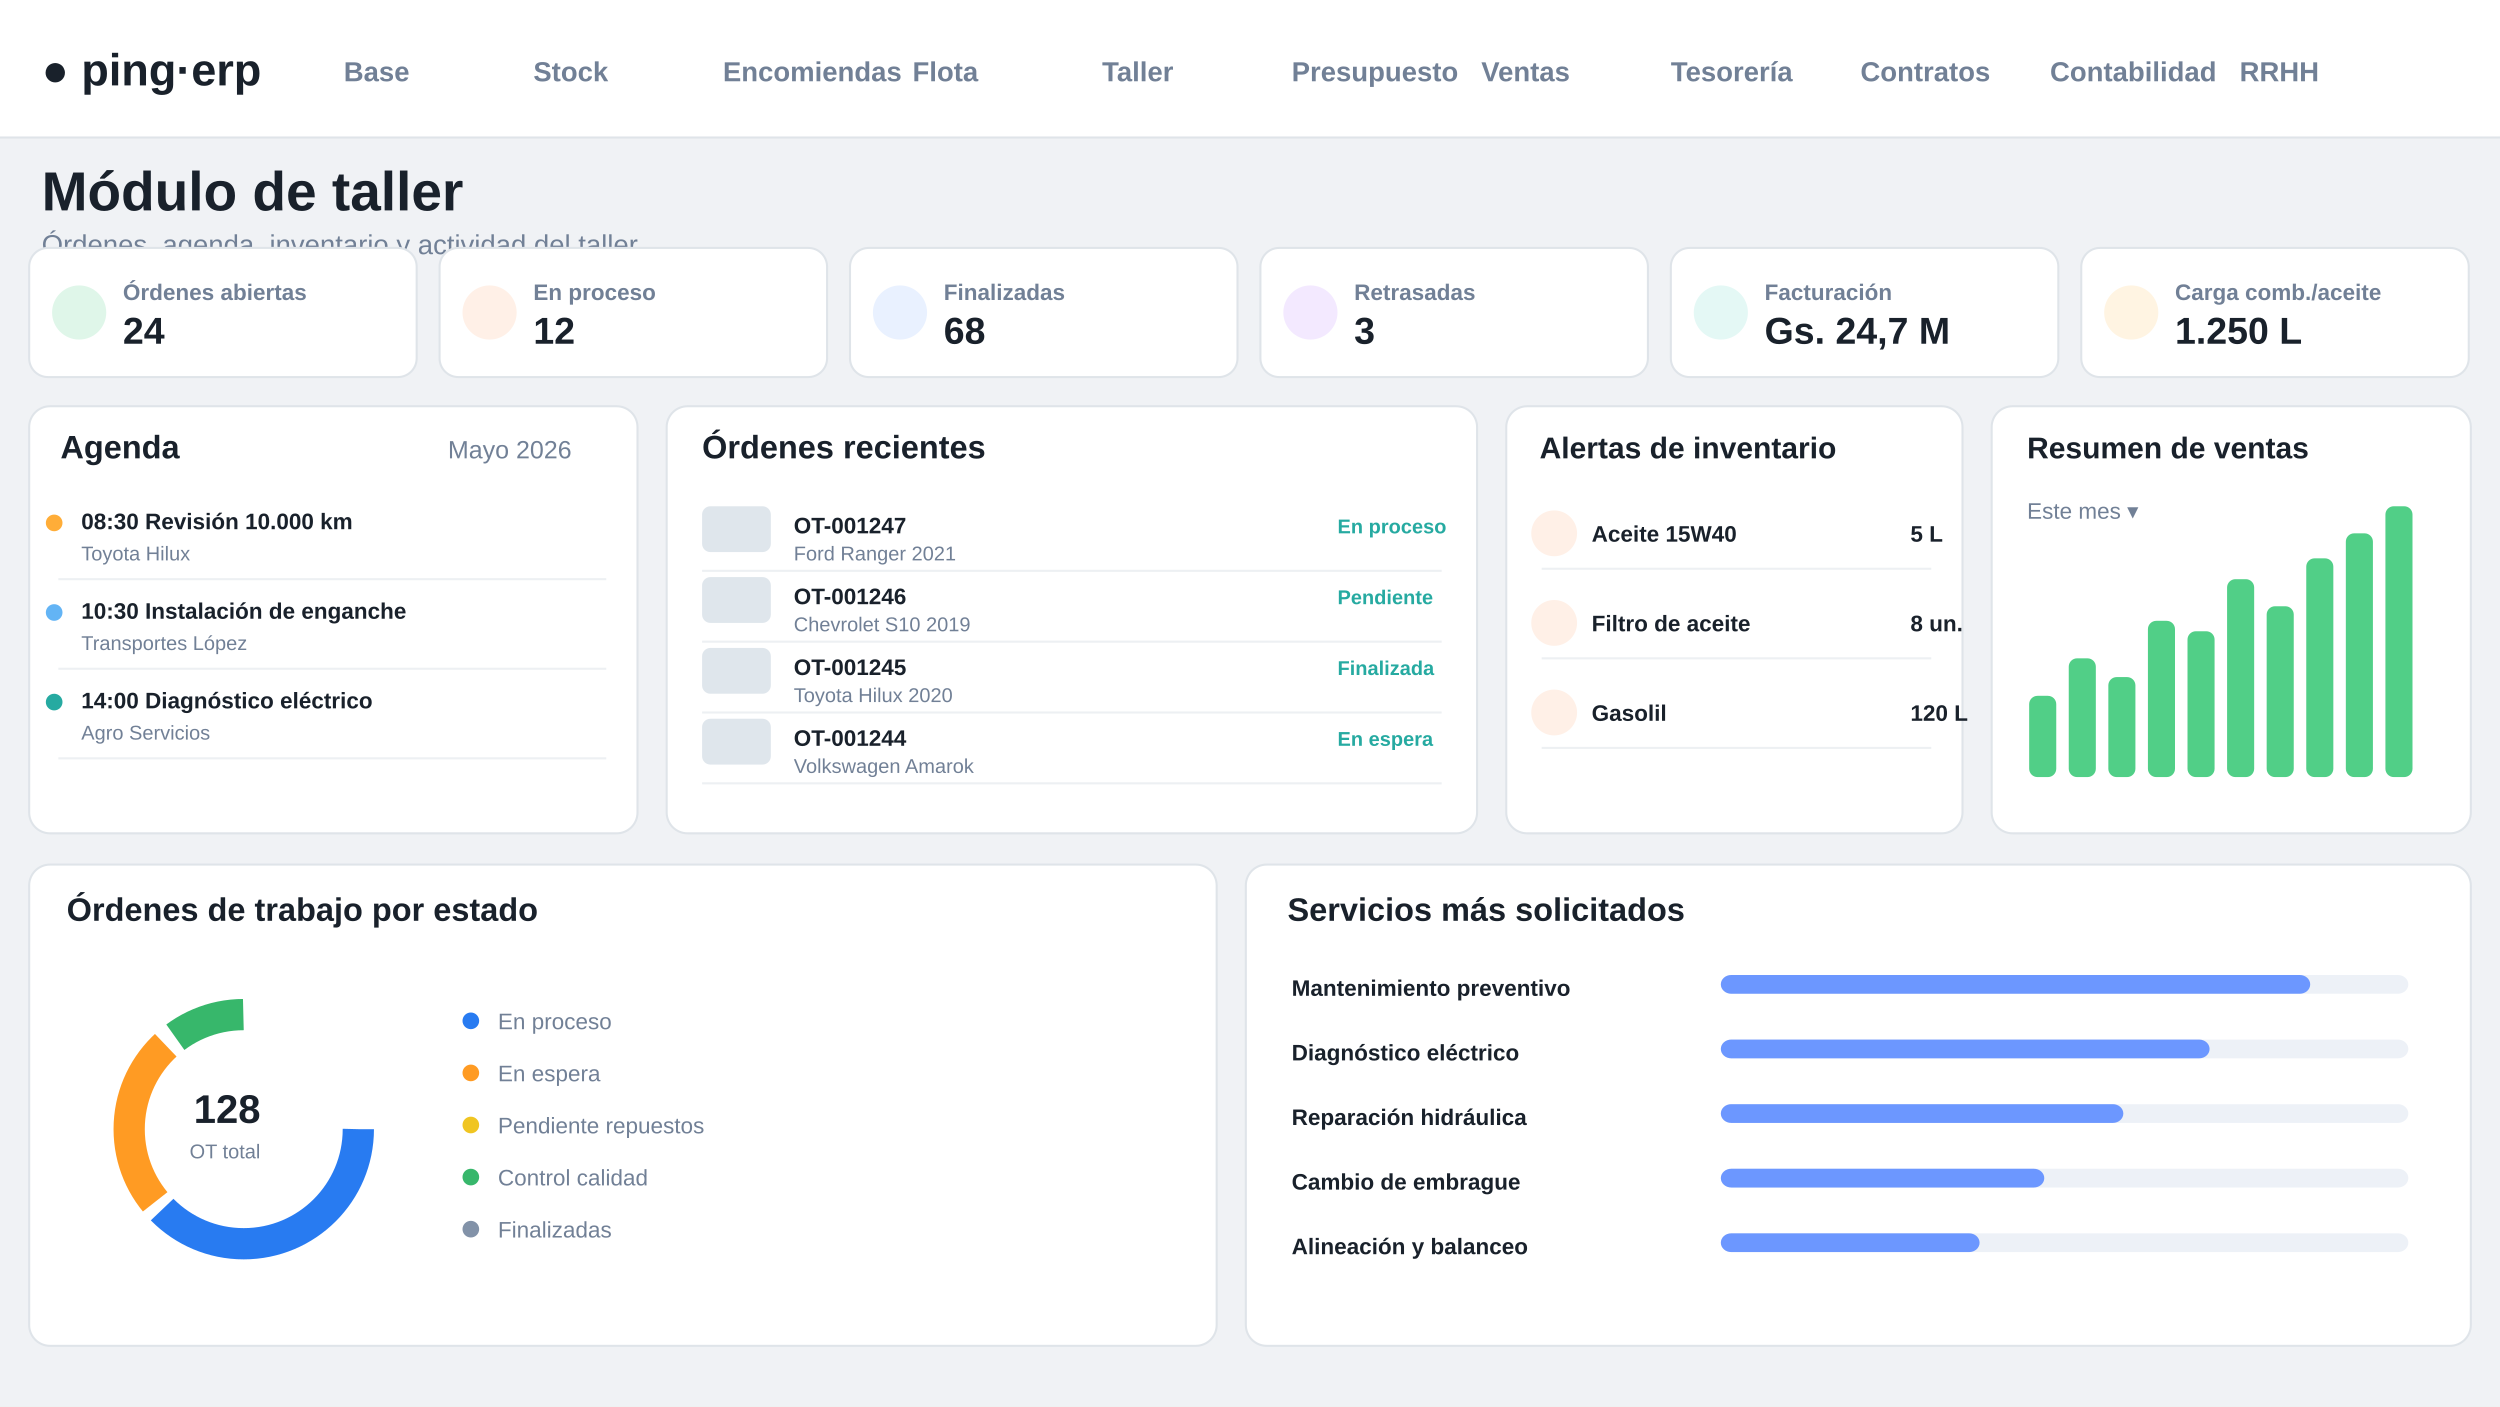
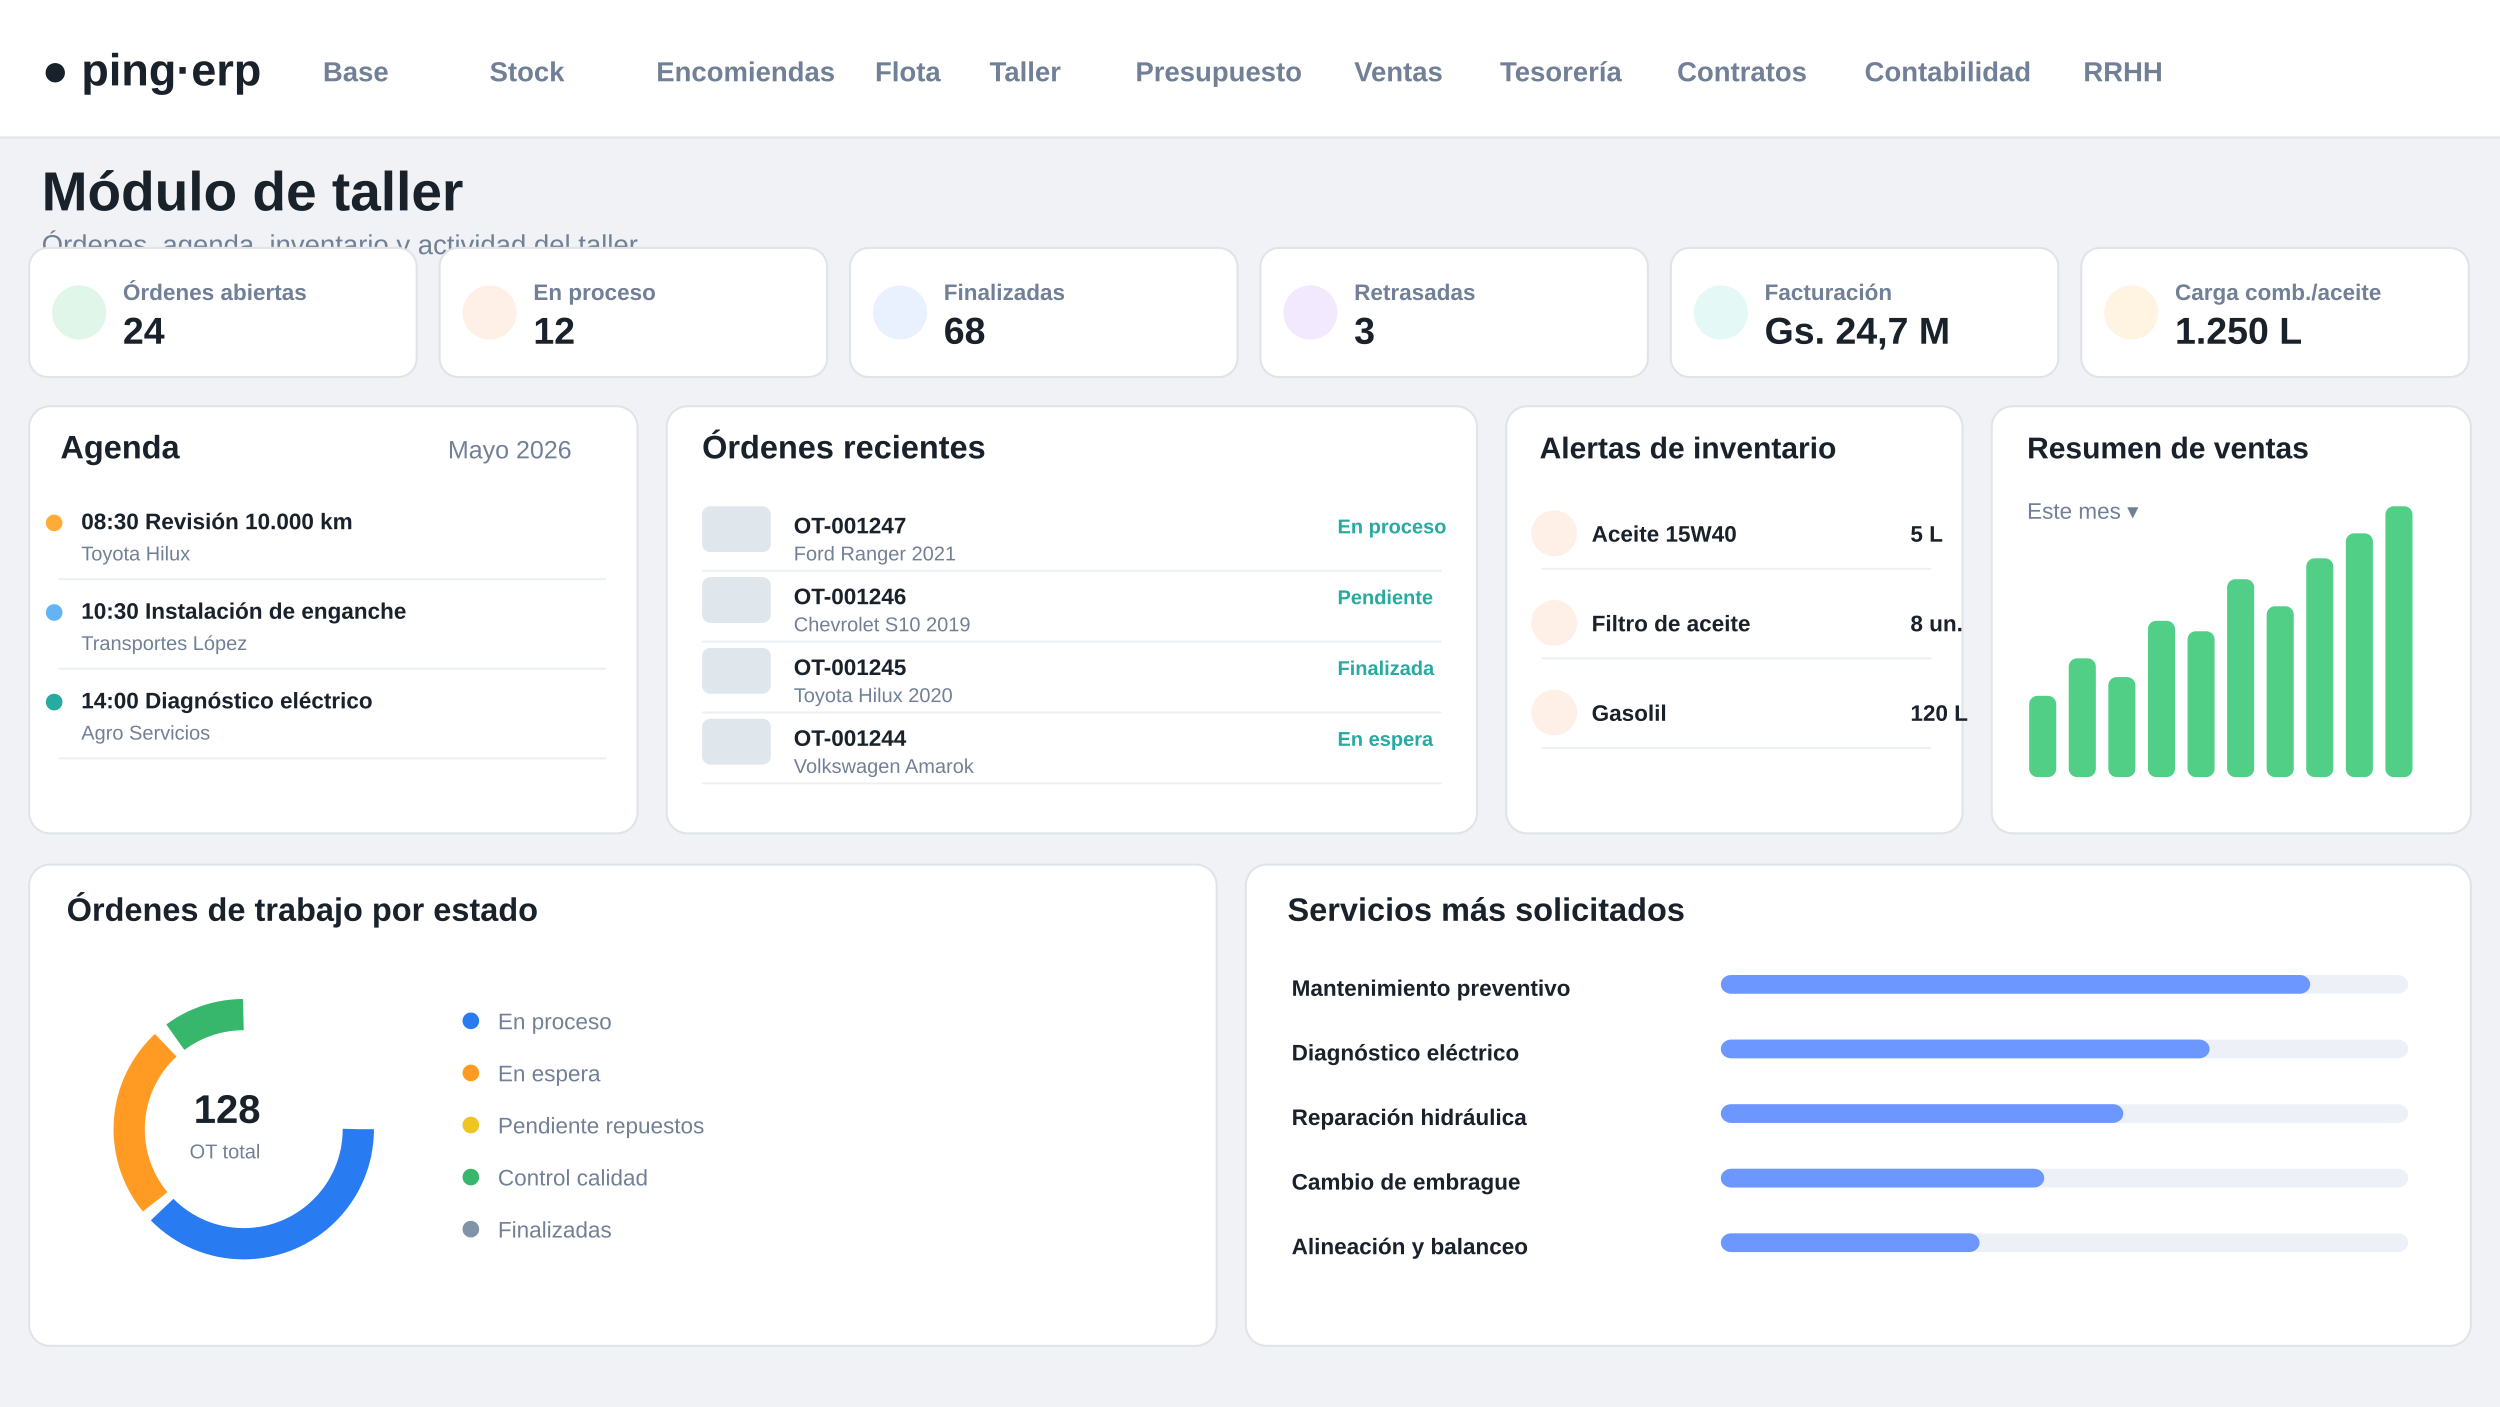
<svg xmlns="http://www.w3.org/2000/svg" viewBox="0 0 1200 675" role="img" aria-label="PingERP módulo de taller">
  <rect width="1200" height="675" fill="#f0f2f5" />
  <rect x="0" y="0" width="1200" height="66" rx="0" fill="#fff" stroke="none" stroke-width="1" />
  <text x="20" y="41" font-family="Arial,Helvetica,sans-serif" font-size="21.6" fill="#19212b" font-weight="700">● ping·erp</text>
-   <text x="165" y="39" font-family="Arial,Helvetica,sans-serif" font-size="13.2" fill="#718096" font-weight="600">Base</text>
-   <text x="256" y="39" font-family="Arial,Helvetica,sans-serif" font-size="13.2" fill="#718096" font-weight="600">Stock</text>
-   <text x="347" y="39" font-family="Arial,Helvetica,sans-serif" font-size="13.2" fill="#718096" font-weight="600">Encomiendas</text>
-   <text x="438" y="39" font-family="Arial,Helvetica,sans-serif" font-size="13.2" fill="#718096" font-weight="600">Flota</text>
-   <text x="529" y="39" font-family="Arial,Helvetica,sans-serif" font-size="13.2" fill="#718096" font-weight="600">Taller</text>
-   <text x="620" y="39" font-family="Arial,Helvetica,sans-serif" font-size="13.2" fill="#718096" font-weight="600">Presupuesto</text>
-   <text x="711" y="39" font-family="Arial,Helvetica,sans-serif" font-size="13.2" fill="#718096" font-weight="600">Ventas</text>
-   <text x="802" y="39" font-family="Arial,Helvetica,sans-serif" font-size="13.2" fill="#718096" font-weight="600">Tesorería</text>
-   <text x="893" y="39" font-family="Arial,Helvetica,sans-serif" font-size="13.2" fill="#718096" font-weight="600">Contratos</text>
-   <text x="984" y="39" font-family="Arial,Helvetica,sans-serif" font-size="13.2" fill="#718096" font-weight="600">Contabilidad</text>
-   <text x="1075" y="39" font-family="Arial,Helvetica,sans-serif" font-size="13.2" fill="#718096" font-weight="600">RRHH</text>
+   <text x="155" y="39" font-family="Arial,Helvetica,sans-serif" font-size="13.2" fill="#718096" font-weight="600">Base</text>
+   <text x="235" y="39" font-family="Arial,Helvetica,sans-serif" font-size="13.2" fill="#718096" font-weight="600">Stock</text>
+   <text x="315" y="39" font-family="Arial,Helvetica,sans-serif" font-size="13.2" fill="#718096" font-weight="600">Encomiendas</text>
+   <text x="420" y="39" font-family="Arial,Helvetica,sans-serif" font-size="13.2" fill="#718096" font-weight="600">Flota</text>
+   <text x="475" y="39" font-family="Arial,Helvetica,sans-serif" font-size="13.2" fill="#718096" font-weight="600">Taller</text>
+   <text x="545" y="39" font-family="Arial,Helvetica,sans-serif" font-size="13.2" fill="#718096" font-weight="600">Presupuesto</text>
+   <text x="650" y="39" font-family="Arial,Helvetica,sans-serif" font-size="13.2" fill="#718096" font-weight="600">Ventas</text>
+   <text x="720" y="39" font-family="Arial,Helvetica,sans-serif" font-size="13.2" fill="#718096" font-weight="600">Tesorería</text>
+   <text x="805" y="39" font-family="Arial,Helvetica,sans-serif" font-size="13.2" fill="#718096" font-weight="600">Contratos</text>
+   <text x="895" y="39" font-family="Arial,Helvetica,sans-serif" font-size="13.2" fill="#718096" font-weight="600">Contabilidad</text>
+   <text x="1000" y="39" font-family="Arial,Helvetica,sans-serif" font-size="13.2" fill="#718096" font-weight="600">RRHH</text>
  <path d="M0 66H1200" stroke="#dfe4e9" stroke-width="1" />
  <text x="20" y="101" font-family="Arial,Helvetica,sans-serif" font-size="26.4" fill="#19212b" font-weight="700">Módulo de taller</text>
  <text x="20" y="122" font-family="Arial,Helvetica,sans-serif" font-size="13.2" fill="#718096" font-weight="400">Órdenes, agenda, inventario y actividad del taller</text>
  <rect x="14" y="119" width="186" height="62" rx="9" fill="#fff" stroke="#dfe4e9" stroke-width="1" />
  <circle cx="38" cy="150" r="13" fill="#dff6e9" />
  <text x="59" y="144" font-family="Arial,Helvetica,sans-serif" font-size="10.8" fill="#718096" font-weight="700">Órdenes abiertas</text>
  <text x="59" y="165" font-family="Arial,Helvetica,sans-serif" font-size="18" fill="#19212b" font-weight="700">24</text>
  <rect x="211" y="119" width="186" height="62" rx="9" fill="#fff" stroke="#dfe4e9" stroke-width="1" />
  <circle cx="235" cy="150" r="13" fill="#fff0e7" />
  <text x="256" y="144" font-family="Arial,Helvetica,sans-serif" font-size="10.8" fill="#718096" font-weight="700">En proceso</text>
  <text x="256" y="165" font-family="Arial,Helvetica,sans-serif" font-size="18" fill="#19212b" font-weight="700">12</text>
  <rect x="408" y="119" width="186" height="62" rx="9" fill="#fff" stroke="#dfe4e9" stroke-width="1" />
  <circle cx="432" cy="150" r="13" fill="#e9f1ff" />
  <text x="453" y="144" font-family="Arial,Helvetica,sans-serif" font-size="10.8" fill="#718096" font-weight="700">Finalizadas</text>
  <text x="453" y="165" font-family="Arial,Helvetica,sans-serif" font-size="18" fill="#19212b" font-weight="700">68</text>
  <rect x="605" y="119" width="186" height="62" rx="9" fill="#fff" stroke="#dfe4e9" stroke-width="1" />
  <circle cx="629" cy="150" r="13" fill="#f3e9ff" />
  <text x="650" y="144" font-family="Arial,Helvetica,sans-serif" font-size="10.8" fill="#718096" font-weight="700">Retrasadas</text>
  <text x="650" y="165" font-family="Arial,Helvetica,sans-serif" font-size="18" fill="#19212b" font-weight="700">3</text>
  <rect x="802" y="119" width="186" height="62" rx="9" fill="#fff" stroke="#dfe4e9" stroke-width="1" />
  <circle cx="826" cy="150" r="13" fill="#e4f8f5" />
  <text x="847" y="144" font-family="Arial,Helvetica,sans-serif" font-size="10.8" fill="#718096" font-weight="700">Facturación</text>
  <text x="847" y="165" font-family="Arial,Helvetica,sans-serif" font-size="18" fill="#19212b" font-weight="700">Gs. 24,7 M</text>
  <rect x="999" y="119" width="186" height="62" rx="9" fill="#fff" stroke="#dfe4e9" stroke-width="1" />
  <circle cx="1023" cy="150" r="13" fill="#fff4e2" />
  <text x="1044" y="144" font-family="Arial,Helvetica,sans-serif" font-size="10.8" fill="#718096" font-weight="700">Carga comb./aceite</text>
  <text x="1044" y="165" font-family="Arial,Helvetica,sans-serif" font-size="18" fill="#19212b" font-weight="700">1.250 L</text>
  <rect x="14" y="195" width="292" height="205" rx="10" fill="#fff" stroke="#dfe4e9" stroke-width="1" />
  <text x="29" y="220" font-family="Arial,Helvetica,sans-serif" font-size="15.6" fill="#19212b" font-weight="700">Agenda</text>
  <text x="215" y="220" font-family="Arial,Helvetica,sans-serif" font-size="12" fill="#718096" font-weight="400">Mayo 2026</text>
  <circle cx="26" cy="251" r="4" fill="#ffad38" />
  <text x="39" y="254" font-family="Arial,Helvetica,sans-serif" font-size="10.8" fill="#19212b" font-weight="700">08:30  Revisión 10.000 km</text>
  <text x="39" y="269" font-family="Arial,Helvetica,sans-serif" font-size="9.6" fill="#718096" font-weight="400">Toyota Hilux</text>
  <path d="M28 278H291" stroke="#edf0f3" stroke-width="1" />
  <circle cx="26" cy="294" r="4" fill="#63b4f5" />
  <text x="39" y="297" font-family="Arial,Helvetica,sans-serif" font-size="10.8" fill="#19212b" font-weight="700">10:30  Instalación de enganche</text>
  <text x="39" y="312" font-family="Arial,Helvetica,sans-serif" font-size="9.6" fill="#718096" font-weight="400">Transportes López</text>
  <path d="M28 321H291" stroke="#edf0f3" stroke-width="1" />
  <circle cx="26" cy="337" r="4" fill="#26aaa1" />
  <text x="39" y="340" font-family="Arial,Helvetica,sans-serif" font-size="10.8" fill="#19212b" font-weight="700">14:00  Diagnóstico eléctrico</text>
  <text x="39" y="355" font-family="Arial,Helvetica,sans-serif" font-size="9.6" fill="#718096" font-weight="400">Agro Servicios</text>
  <path d="M28 364H291" stroke="#edf0f3" stroke-width="1" />
  <rect x="320" y="195" width="389" height="205" rx="10" fill="#fff" stroke="#dfe4e9" stroke-width="1" />
  <text x="337" y="220" font-family="Arial,Helvetica,sans-serif" font-size="15.6" fill="#19212b" font-weight="700">Órdenes recientes</text>
  <rect x="337" y="243" width="33" height="22" rx="4" fill="#dfe6ec" stroke="none" stroke-width="1" />
  <text x="381" y="256" font-family="Arial,Helvetica,sans-serif" font-size="10.8" fill="#19212b" font-weight="700">OT-001247</text>
  <text x="381" y="269" font-family="Arial,Helvetica,sans-serif" font-size="9.6" fill="#718096" font-weight="400">Ford Ranger 2021</text>
  <text x="642" y="256" font-family="Arial,Helvetica,sans-serif" font-size="9.6" fill="#26aaa1" font-weight="700">En proceso</text>
  <path d="M337 274H692" stroke="#edf0f3" stroke-width="1" />
  <rect x="337" y="277" width="33" height="22" rx="4" fill="#dfe6ec" stroke="none" stroke-width="1" />
  <text x="381" y="290" font-family="Arial,Helvetica,sans-serif" font-size="10.8" fill="#19212b" font-weight="700">OT-001246</text>
  <text x="381" y="303" font-family="Arial,Helvetica,sans-serif" font-size="9.6" fill="#718096" font-weight="400">Chevrolet S10 2019</text>
  <text x="642" y="290" font-family="Arial,Helvetica,sans-serif" font-size="9.6" fill="#26aaa1" font-weight="700">Pendiente</text>
  <path d="M337 308H692" stroke="#edf0f3" stroke-width="1" />
  <rect x="337" y="311" width="33" height="22" rx="4" fill="#dfe6ec" stroke="none" stroke-width="1" />
  <text x="381" y="324" font-family="Arial,Helvetica,sans-serif" font-size="10.8" fill="#19212b" font-weight="700">OT-001245</text>
  <text x="381" y="337" font-family="Arial,Helvetica,sans-serif" font-size="9.6" fill="#718096" font-weight="400">Toyota Hilux 2020</text>
  <text x="642" y="324" font-family="Arial,Helvetica,sans-serif" font-size="9.6" fill="#26aaa1" font-weight="700">Finalizada</text>
  <path d="M337 342H692" stroke="#edf0f3" stroke-width="1" />
  <rect x="337" y="345" width="33" height="22" rx="4" fill="#dfe6ec" stroke="none" stroke-width="1" />
  <text x="381" y="358" font-family="Arial,Helvetica,sans-serif" font-size="10.8" fill="#19212b" font-weight="700">OT-001244</text>
  <text x="381" y="371" font-family="Arial,Helvetica,sans-serif" font-size="9.6" fill="#718096" font-weight="400">Volkswagen Amarok</text>
  <text x="642" y="358" font-family="Arial,Helvetica,sans-serif" font-size="9.6" fill="#26aaa1" font-weight="700">En espera</text>
  <path d="M337 376H692" stroke="#edf0f3" stroke-width="1" />
  <rect x="723" y="195" width="219" height="205" rx="10" fill="#fff" stroke="#dfe4e9" stroke-width="1" />
  <text x="739" y="220" font-family="Arial,Helvetica,sans-serif" font-size="14.4" fill="#19212b" font-weight="700">Alertas de inventario</text>
  <circle cx="746" cy="256" r="11" fill="#fff0e7" />
  <text x="764" y="260" font-family="Arial,Helvetica,sans-serif" font-size="10.8" fill="#19212b" font-weight="700">Aceite 15W40</text>
  <text x="917" y="260" font-family="Arial,Helvetica,sans-serif" font-size="10.8" fill="#19212b" font-weight="700">5 L</text>
  <path d="M740 273H927" stroke="#edf0f3" stroke-width="1" />
  <circle cx="746" cy="299" r="11" fill="#fff0e7" />
  <text x="764" y="303" font-family="Arial,Helvetica,sans-serif" font-size="10.8" fill="#19212b" font-weight="700">Filtro de aceite</text>
  <text x="917" y="303" font-family="Arial,Helvetica,sans-serif" font-size="10.8" fill="#19212b" font-weight="700">8 un.</text>
  <path d="M740 316H927" stroke="#edf0f3" stroke-width="1" />
  <circle cx="746" cy="342" r="11" fill="#fff0e7" />
  <text x="764" y="346" font-family="Arial,Helvetica,sans-serif" font-size="10.8" fill="#19212b" font-weight="700">Gasolil</text>
  <text x="917" y="346" font-family="Arial,Helvetica,sans-serif" font-size="10.8" fill="#19212b" font-weight="700">120 L</text>
  <path d="M740 359H927" stroke="#edf0f3" stroke-width="1" />
  <rect x="956" y="195" width="230" height="205" rx="10" fill="#fff" stroke="#dfe4e9" stroke-width="1" />
  <text x="973" y="220" font-family="Arial,Helvetica,sans-serif" font-size="14.4" fill="#19212b" font-weight="700">Resumen de ventas</text>
  <text x="973" y="249" font-family="Arial,Helvetica,sans-serif" font-size="10.8" fill="#718096" font-weight="400">Este mes   ▾</text>
  <rect x="974" y="334" width="13" height="39" rx="4" fill="#51cf87" stroke="none" stroke-width="1" />
  <rect x="993" y="316" width="13" height="57" rx="4" fill="#51cf87" stroke="none" stroke-width="1" />
  <rect x="1012" y="325" width="13" height="48" rx="4" fill="#51cf87" stroke="none" stroke-width="1" />
  <rect x="1031" y="298" width="13" height="75" rx="4" fill="#51cf87" stroke="none" stroke-width="1" />
  <rect x="1050" y="303" width="13" height="70" rx="4" fill="#51cf87" stroke="none" stroke-width="1" />
  <rect x="1069" y="278" width="13" height="95" rx="4" fill="#51cf87" stroke="none" stroke-width="1" />
  <rect x="1088" y="291" width="13" height="82" rx="4" fill="#51cf87" stroke="none" stroke-width="1" />
  <rect x="1107" y="268" width="13" height="105" rx="4" fill="#51cf87" stroke="none" stroke-width="1" />
  <rect x="1126" y="256" width="13" height="117" rx="4" fill="#51cf87" stroke="none" stroke-width="1" />
  <rect x="1145" y="243" width="13" height="130" rx="4" fill="#51cf87" stroke="none" stroke-width="1" />
  <rect x="14" y="415" width="570" height="231" rx="10" fill="#fff" stroke="#dfe4e9" stroke-width="1" />
  <text x="32" y="442" font-family="Arial,Helvetica,sans-serif" font-size="15.6" fill="#19212b" font-weight="700">Órdenes de trabajo por estado</text>
  <circle cx="117" cy="542" r="67" fill="none" />
  <circle cx="117" cy="542" r="55" fill="none" stroke="#287bf1" stroke-width="15" stroke-dasharray="130 220" />
  <circle cx="117" cy="542" r="55" fill="none" stroke="#ff9b23" stroke-width="15" stroke-dasharray="83 267" stroke-dashoffset="-135" />
  <circle cx="117" cy="542" r="55" fill="none" stroke="#37b76b" stroke-width="15" stroke-dasharray="35 315" stroke-dashoffset="-224" />
  <text x="93" y="539" font-family="Arial,Helvetica,sans-serif" font-size="19.2" fill="#19212b" font-weight="700">128</text>
  <text x="91" y="556" font-family="Arial,Helvetica,sans-serif" font-size="9.6" fill="#718096" font-weight="400">OT total</text>
  <circle cx="226" cy="490" r="4" fill="#287bf1" />
  <text x="239" y="494" font-family="Arial,Helvetica,sans-serif" font-size="10.8" fill="#718096" font-weight="400">En proceso</text>
  <circle cx="226" cy="515" r="4" fill="#ff9b23" />
  <text x="239" y="519" font-family="Arial,Helvetica,sans-serif" font-size="10.8" fill="#718096" font-weight="400">En espera</text>
  <circle cx="226" cy="540" r="4" fill="#f0c522" />
  <text x="239" y="544" font-family="Arial,Helvetica,sans-serif" font-size="10.8" fill="#718096" font-weight="400">Pendiente repuestos</text>
  <circle cx="226" cy="565" r="4" fill="#37b76b" />
  <text x="239" y="569" font-family="Arial,Helvetica,sans-serif" font-size="10.8" fill="#718096" font-weight="400">Control calidad</text>
  <circle cx="226" cy="590" r="4" fill="#8292a8" />
  <text x="239" y="594" font-family="Arial,Helvetica,sans-serif" font-size="10.8" fill="#718096" font-weight="400">Finalizadas</text>
  <rect x="598" y="415" width="588" height="231" rx="10" fill="#fff" stroke="#dfe4e9" stroke-width="1" />
  <text x="618" y="442" font-family="Arial,Helvetica,sans-serif" font-size="15.6" fill="#19212b" font-weight="700">Servicios más solicitados</text>
  <text x="620" y="478" font-family="Arial,Helvetica,sans-serif" font-size="10.8" fill="#19212b" font-weight="600">Mantenimiento preventivo</text>
  <rect x="826" y="468" width="330" height="9" rx="5" fill="#edf1f7" stroke="none" stroke-width="1" />
  <rect x="826" y="468" width="282.9" height="9" rx="5" fill="#6c97ff" stroke="none" stroke-width="1" />
  <text x="620" y="509" font-family="Arial,Helvetica,sans-serif" font-size="10.8" fill="#19212b" font-weight="600">Diagnóstico eléctrico</text>
  <rect x="826" y="499" width="330" height="9" rx="5" fill="#edf1f7" stroke="none" stroke-width="1" />
  <rect x="826" y="499" width="234.6" height="9" rx="5" fill="#6c97ff" stroke="none" stroke-width="1" />
  <text x="620" y="540" font-family="Arial,Helvetica,sans-serif" font-size="10.8" fill="#19212b" font-weight="600">Reparación hidráulica</text>
  <rect x="826" y="530" width="330" height="9" rx="5" fill="#edf1f7" stroke="none" stroke-width="1" />
  <rect x="826" y="530" width="193.2" height="9" rx="5" fill="#6c97ff" stroke="none" stroke-width="1" />
  <text x="620" y="571" font-family="Arial,Helvetica,sans-serif" font-size="10.8" fill="#19212b" font-weight="600">Cambio de embrague</text>
  <rect x="826" y="561" width="330" height="9" rx="5" fill="#edf1f7" stroke="none" stroke-width="1" />
  <rect x="826" y="561" width="155.25" height="9" rx="5" fill="#6c97ff" stroke="none" stroke-width="1" />
  <text x="620" y="602" font-family="Arial,Helvetica,sans-serif" font-size="10.8" fill="#19212b" font-weight="600">Alineación y balanceo</text>
  <rect x="826" y="592" width="330" height="9" rx="5" fill="#edf1f7" stroke="none" stroke-width="1" />
  <rect x="826" y="592" width="124.2" height="9" rx="5" fill="#6c97ff" stroke="none" stroke-width="1" />
</svg>
